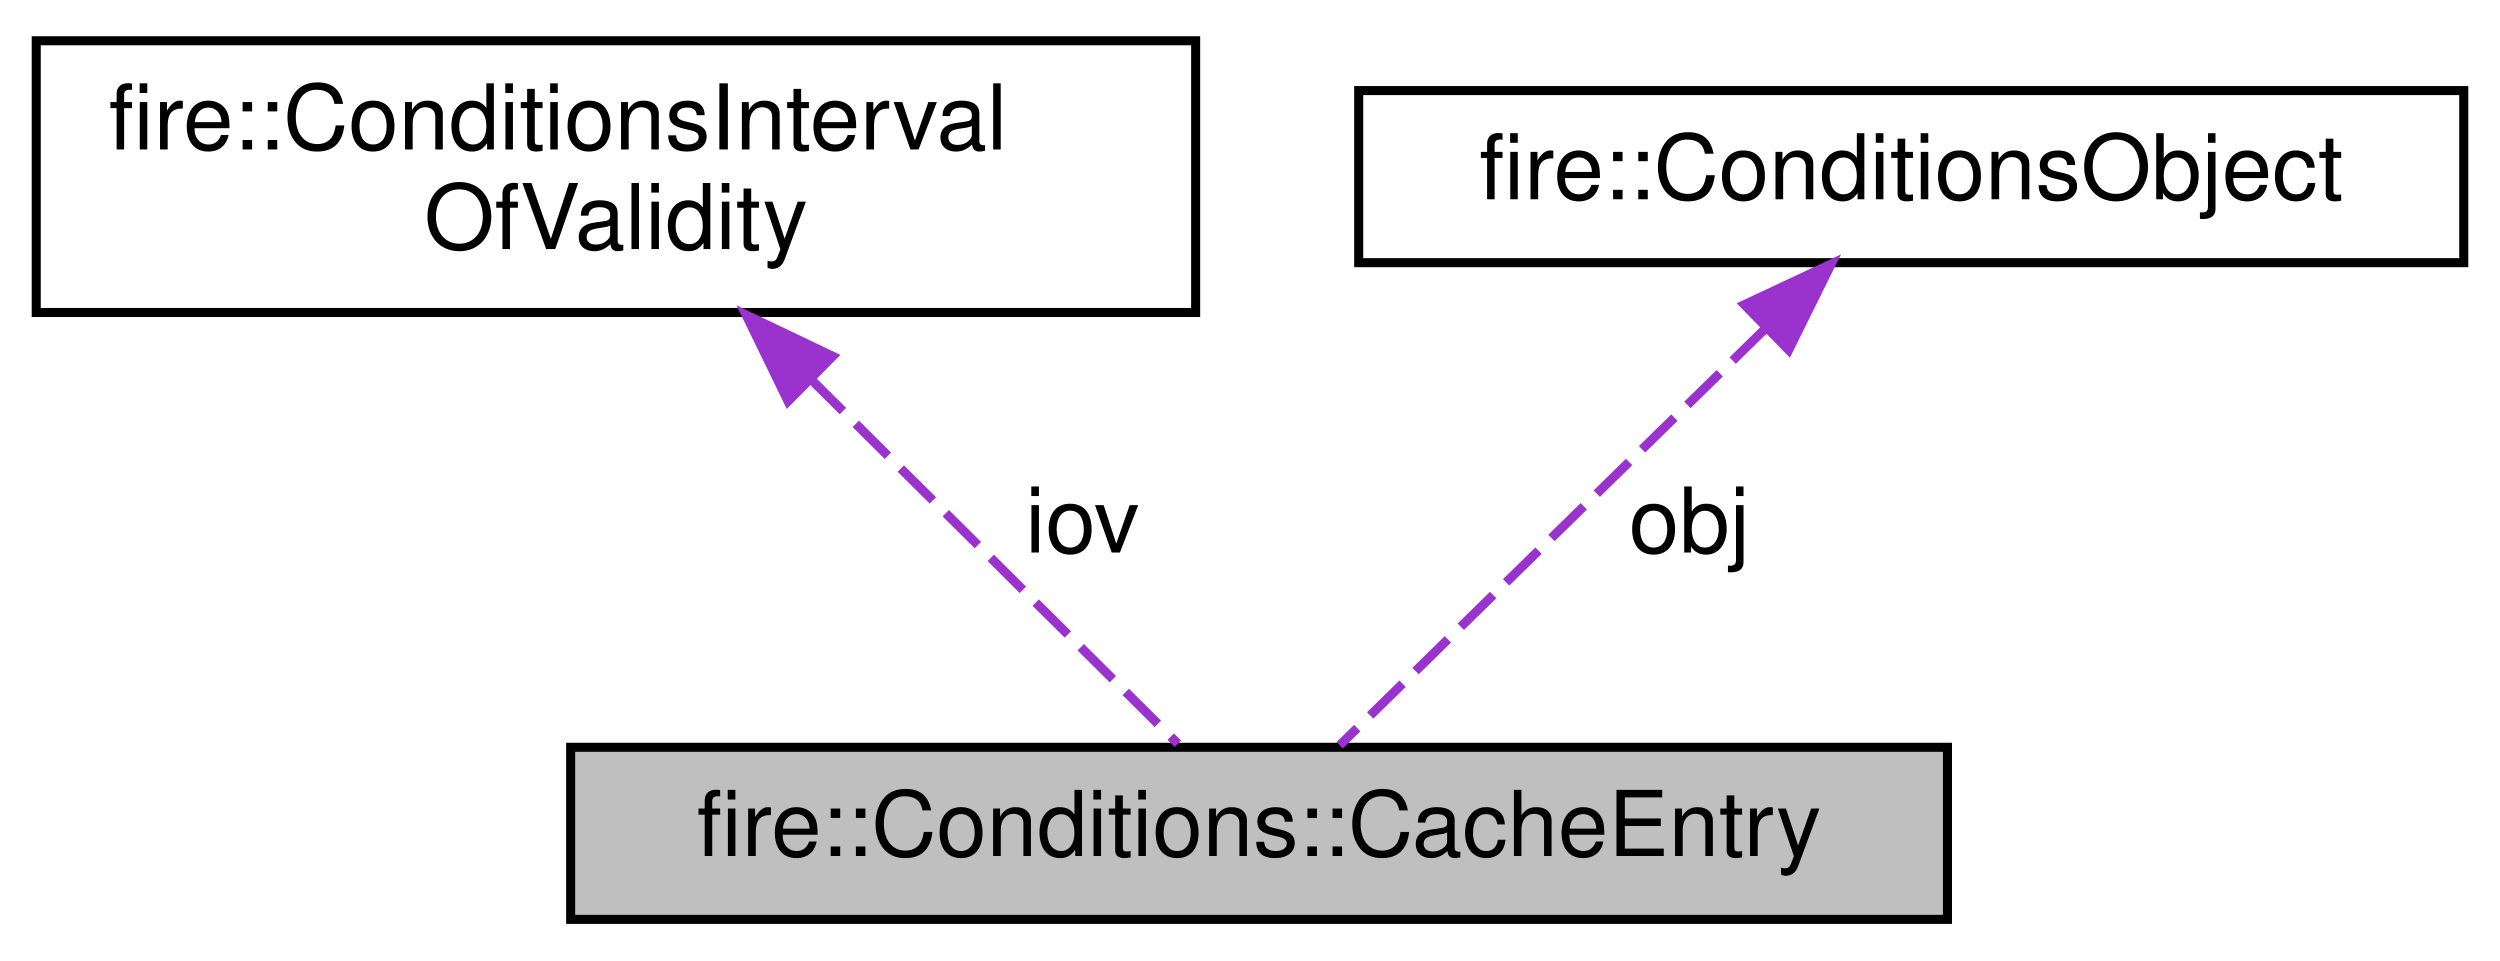
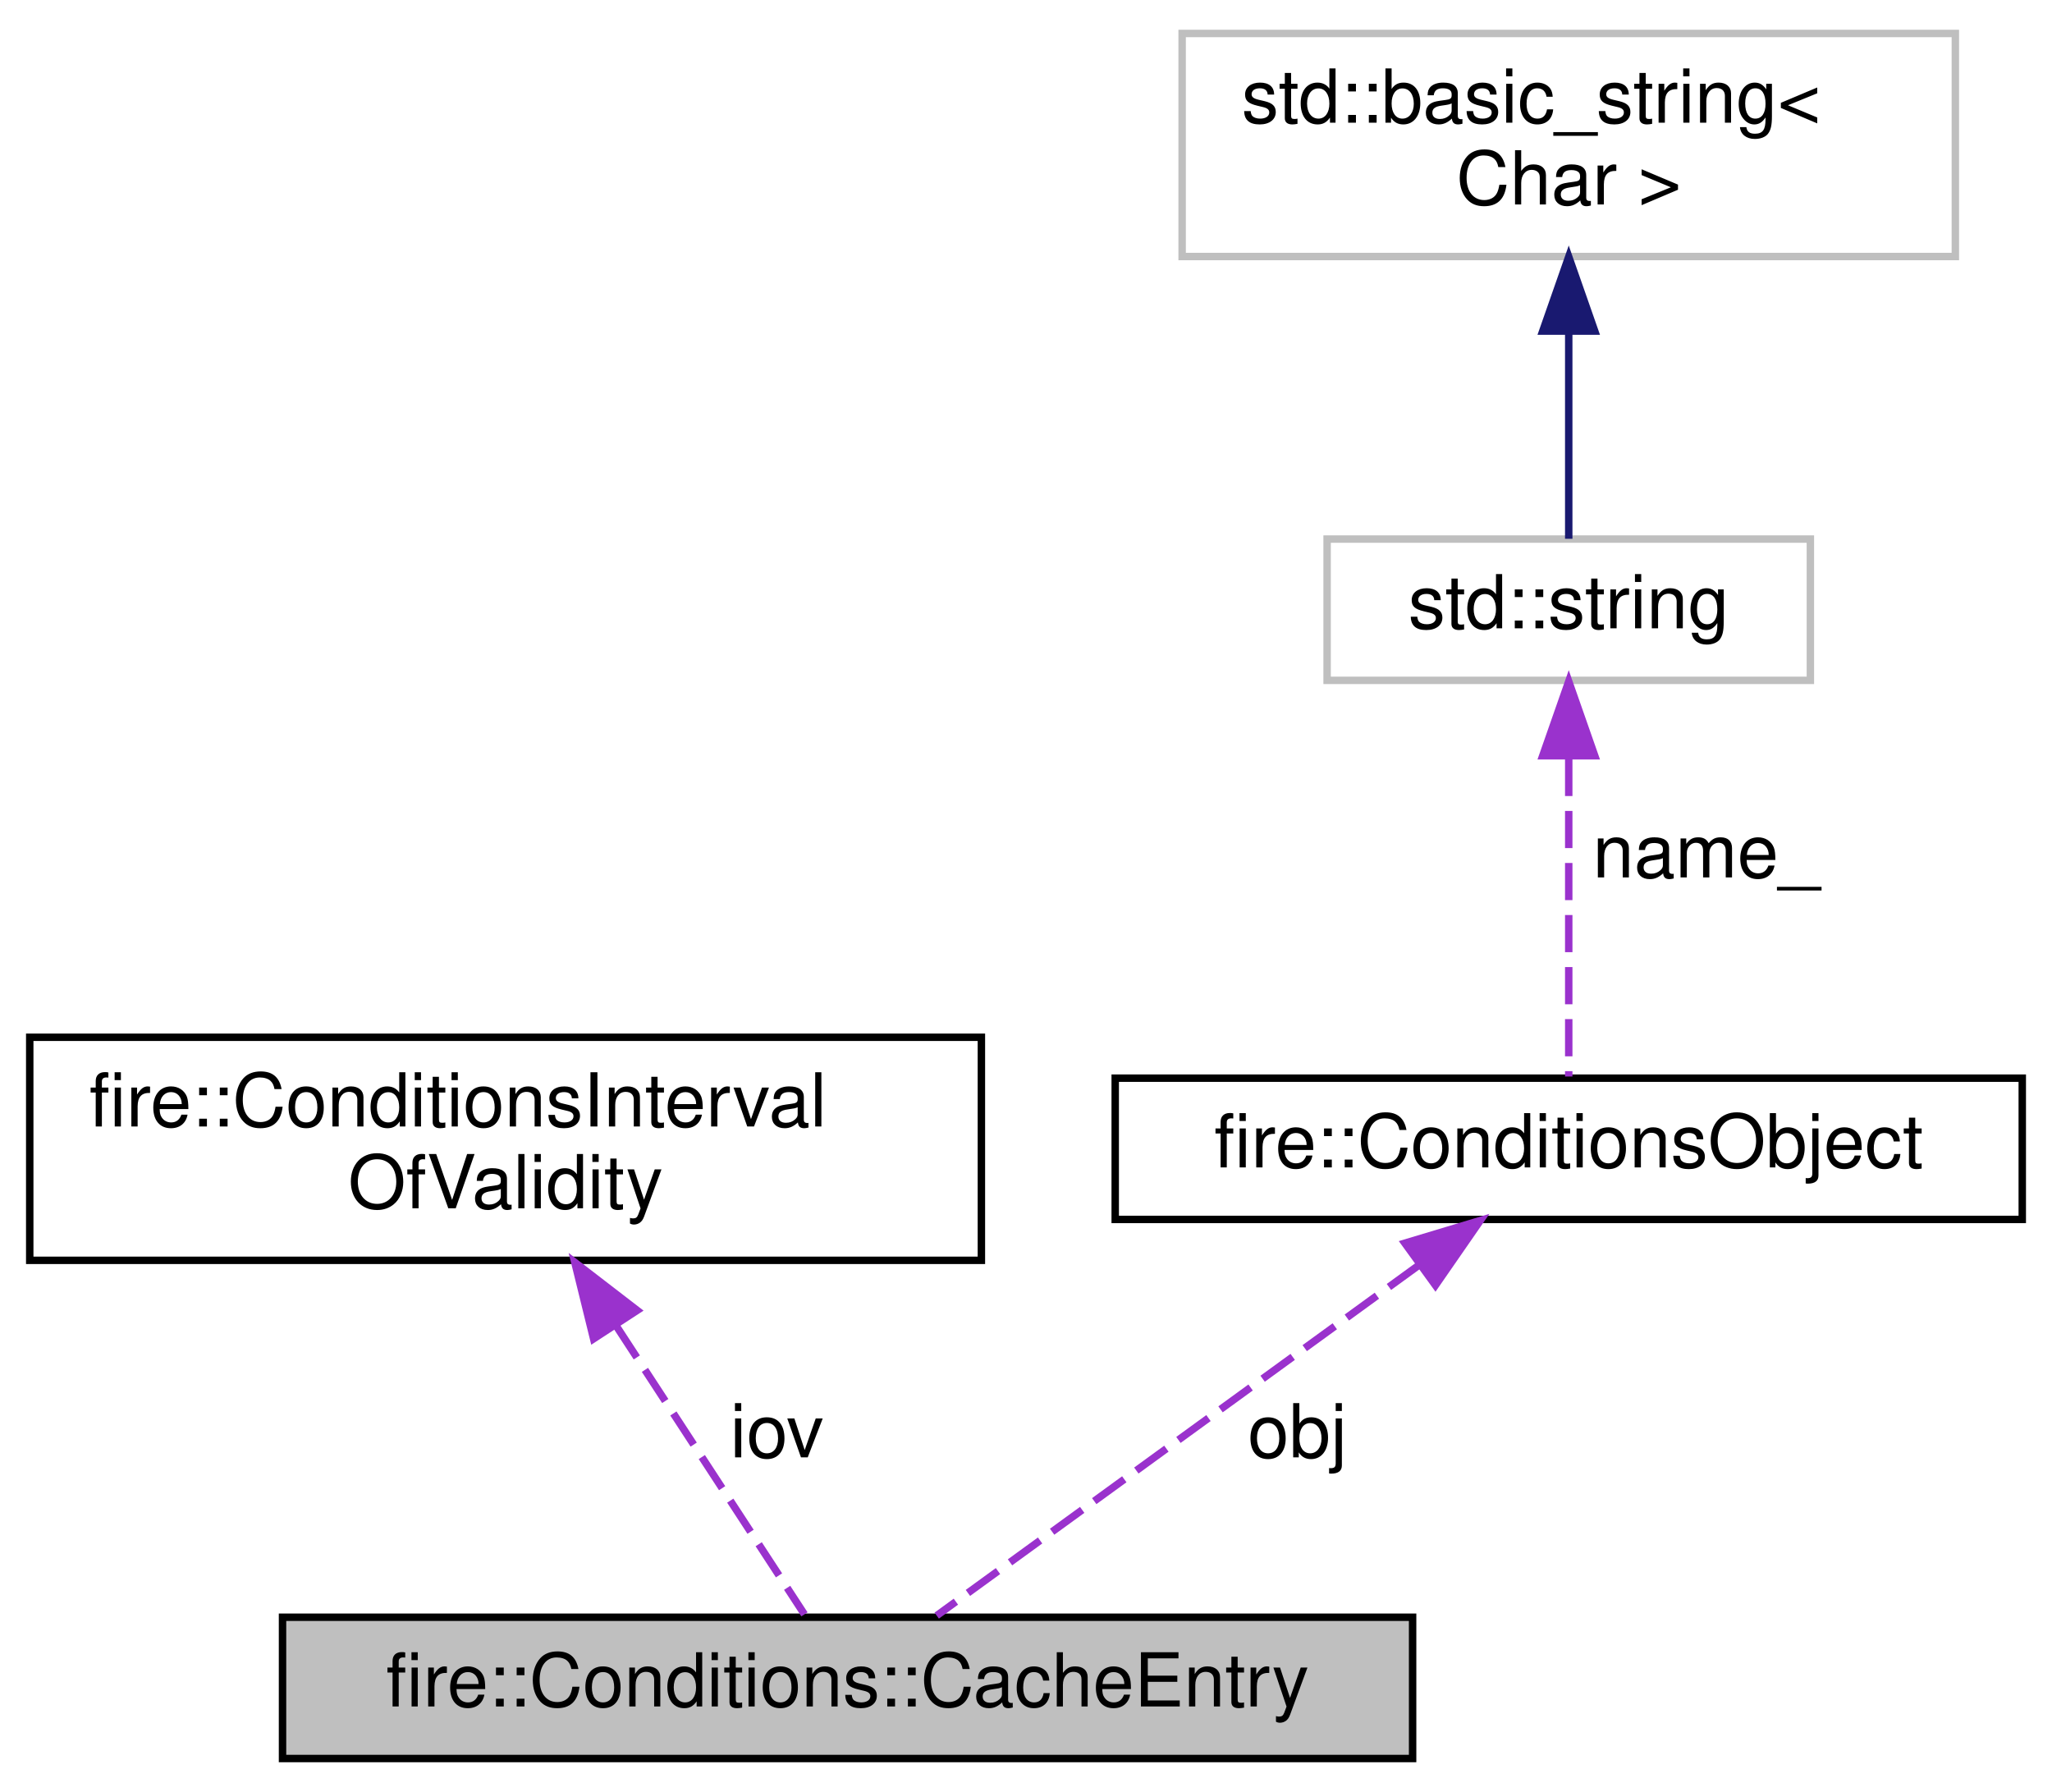
- <svg xmlns="http://www.w3.org/2000/svg" xmlns:xlink="http://www.w3.org/1999/xlink" width="276pt" height="106pt" viewBox="0.00 0.00 276.00 106.00">
-   <g id="graph0" class="graph" transform="scale(1 1) rotate(0) translate(4 102)">
+ <svg xmlns="http://www.w3.org/2000/svg" xmlns:xlink="http://www.w3.org/1999/xlink" width="276pt" height="241pt" viewBox="0.00 0.00 276.00 241.00">
+   <g id="graph0" class="graph" transform="scale(1 1) rotate(0) translate(4 237)">
    <g id="node1" class="node">
      <g id="a_node1">
        <a xlink:title="An entry to store an already loaded conditions object.">
-           <polygon fill="#bfbfbf" stroke="black" points="59,-0.5 59,-19.5 211,-19.5 211,-0.5 59,-0.5" />
-           <text text-anchor="middle" x="135" y="-7.5" font-family="Helvetica,sans-Serif" font-size="10.00">fire::Conditions::CacheEntry</text>
+           <polygon fill="#bfbfbf" stroke="black" points="34,-0.5 34,-19.5 186,-19.5 186,-0.5 34,-0.5" />
+           <text text-anchor="middle" x="110" y="-7.5" font-family="Helvetica,sans-Serif" font-size="10.00">fire::Conditions::CacheEntry</text>
        </a>
      </g>
    </g>
    <g id="node2" class="node">
      <g id="a_node2">
        <a xlink:href="classfire_1_1ConditionsIntervalOfValidity.html" target="_top" xlink:title="Class which defines the run/event/type range for which a given condition is valid,...">
          <polygon fill="none" stroke="black" points="0,-67.5 0,-97.5 128,-97.5 128,-67.5 0,-67.5" />
          <text text-anchor="start" x="8" y="-85.5" font-family="Helvetica,sans-Serif" font-size="10.00">fire::ConditionsInterval</text>
          <text text-anchor="middle" x="64" y="-74.5" font-family="Helvetica,sans-Serif" font-size="10.00">OfValidity</text>
        </a>
      </g>
    </g>
    <g id="edge1" class="edge">
-       <path fill="none" stroke="#9a32cd" stroke-dasharray="5,2" d="M85.51,-60.14C99.09,-46.65 115.92,-29.94 126.04,-19.89" />
-       <polygon fill="#9a32cd" stroke="#9a32cd" points="83,-57.7 78.37,-67.23 87.93,-62.67 83,-57.7" />
-       <text text-anchor="middle" x="115.5" y="-41" font-family="Helvetica,sans-Serif" font-size="10.00"> iov</text>
+       <path fill="none" stroke="#9a32cd" stroke-dasharray="5,2" d="M78.92,-58.63C87.54,-45.42 97.88,-29.57 104.2,-19.89" />
+       <polygon fill="#9a32cd" stroke="#9a32cd" points="75.84,-56.95 73.31,-67.23 81.7,-60.77 75.84,-56.95" />
+       <text text-anchor="middle" x="100.5" y="-41" font-family="Helvetica,sans-Serif" font-size="10.00"> iov</text>
    </g>
    <g id="node3" class="node">
      <g id="a_node3">
        <a xlink:href="classfire_1_1ConditionsObject.html" target="_top" xlink:title="Base class for all conditions objects, very simple.">
          <polygon fill="none" stroke="black" points="146,-73 146,-92 268,-92 268,-73 146,-73" />
          <text text-anchor="middle" x="207" y="-80" font-family="Helvetica,sans-Serif" font-size="10.00">fire::ConditionsObject</text>
        </a>
      </g>
    </g>
    <g id="edge2" class="edge">
-       <path fill="none" stroke="#9a32cd" stroke-dasharray="5,2" d="M190.86,-65.69C176.35,-51.49 155.6,-31.17 143.9,-19.72" />
-       <polygon fill="#9a32cd" stroke="#9a32cd" points="188.58,-68.36 198.17,-72.86 193.47,-63.36 188.58,-68.36" />
-       <text text-anchor="middle" x="182.5" y="-41" font-family="Helvetica,sans-Serif" font-size="10.00"> obj</text>
+       <path fill="none" stroke="#9a32cd" stroke-dasharray="5,2" d="M186.86,-66.86C167.28,-52.63 138.19,-31.49 121.99,-19.72" />
+       <polygon fill="#9a32cd" stroke="#9a32cd" points="184.96,-69.81 195.11,-72.86 189.07,-64.14 184.96,-69.81" />
+       <text text-anchor="middle" x="170.5" y="-41" font-family="Helvetica,sans-Serif" font-size="10.00"> obj</text>
+     </g>
+     <g id="node4" class="node">
+       <g id="a_node4">
+         <a xlink:title=" ">
+           <polygon fill="none" stroke="#bfbfbf" points="174.5,-145.5 174.5,-164.5 239.5,-164.5 239.5,-145.5 174.5,-145.5" />
+           <text text-anchor="middle" x="207" y="-152.5" font-family="Helvetica,sans-Serif" font-size="10.00">std::string</text>
+         </a>
+       </g>
+     </g>
+     <g id="edge3" class="edge">
+       <path fill="none" stroke="#9a32cd" stroke-dasharray="5,2" d="M207,-134.94C207,-121.03 207,-102.82 207,-92.22" />
+       <polygon fill="#9a32cd" stroke="#9a32cd" points="203.5,-135.36 207,-145.36 210.5,-135.36 203.5,-135.36" />
+       <text text-anchor="middle" x="225.5" y="-119" font-family="Helvetica,sans-Serif" font-size="10.00"> name_</text>
+     </g>
+     <g id="node5" class="node">
+       <g id="a_node5">
+         <a xlink:title=" ">
+           <polygon fill="none" stroke="#bfbfbf" points="155,-202.5 155,-232.5 259,-232.5 259,-202.5 155,-202.5" />
+           <text text-anchor="start" x="163" y="-220.5" font-family="Helvetica,sans-Serif" font-size="10.00">std::basic_string&lt;</text>
+           <text text-anchor="middle" x="207" y="-209.5" font-family="Helvetica,sans-Serif" font-size="10.00"> Char &gt;</text>
+         </a>
+       </g>
+     </g>
+     <g id="edge4" class="edge">
+       <path fill="none" stroke="midnightblue" d="M207,-192.35C207,-182.51 207,-171.78 207,-164.54" />
+       <polygon fill="midnightblue" stroke="midnightblue" points="203.5,-192.47 207,-202.47 210.5,-192.47 203.5,-192.47" />
    </g>
  </g>
</svg>
